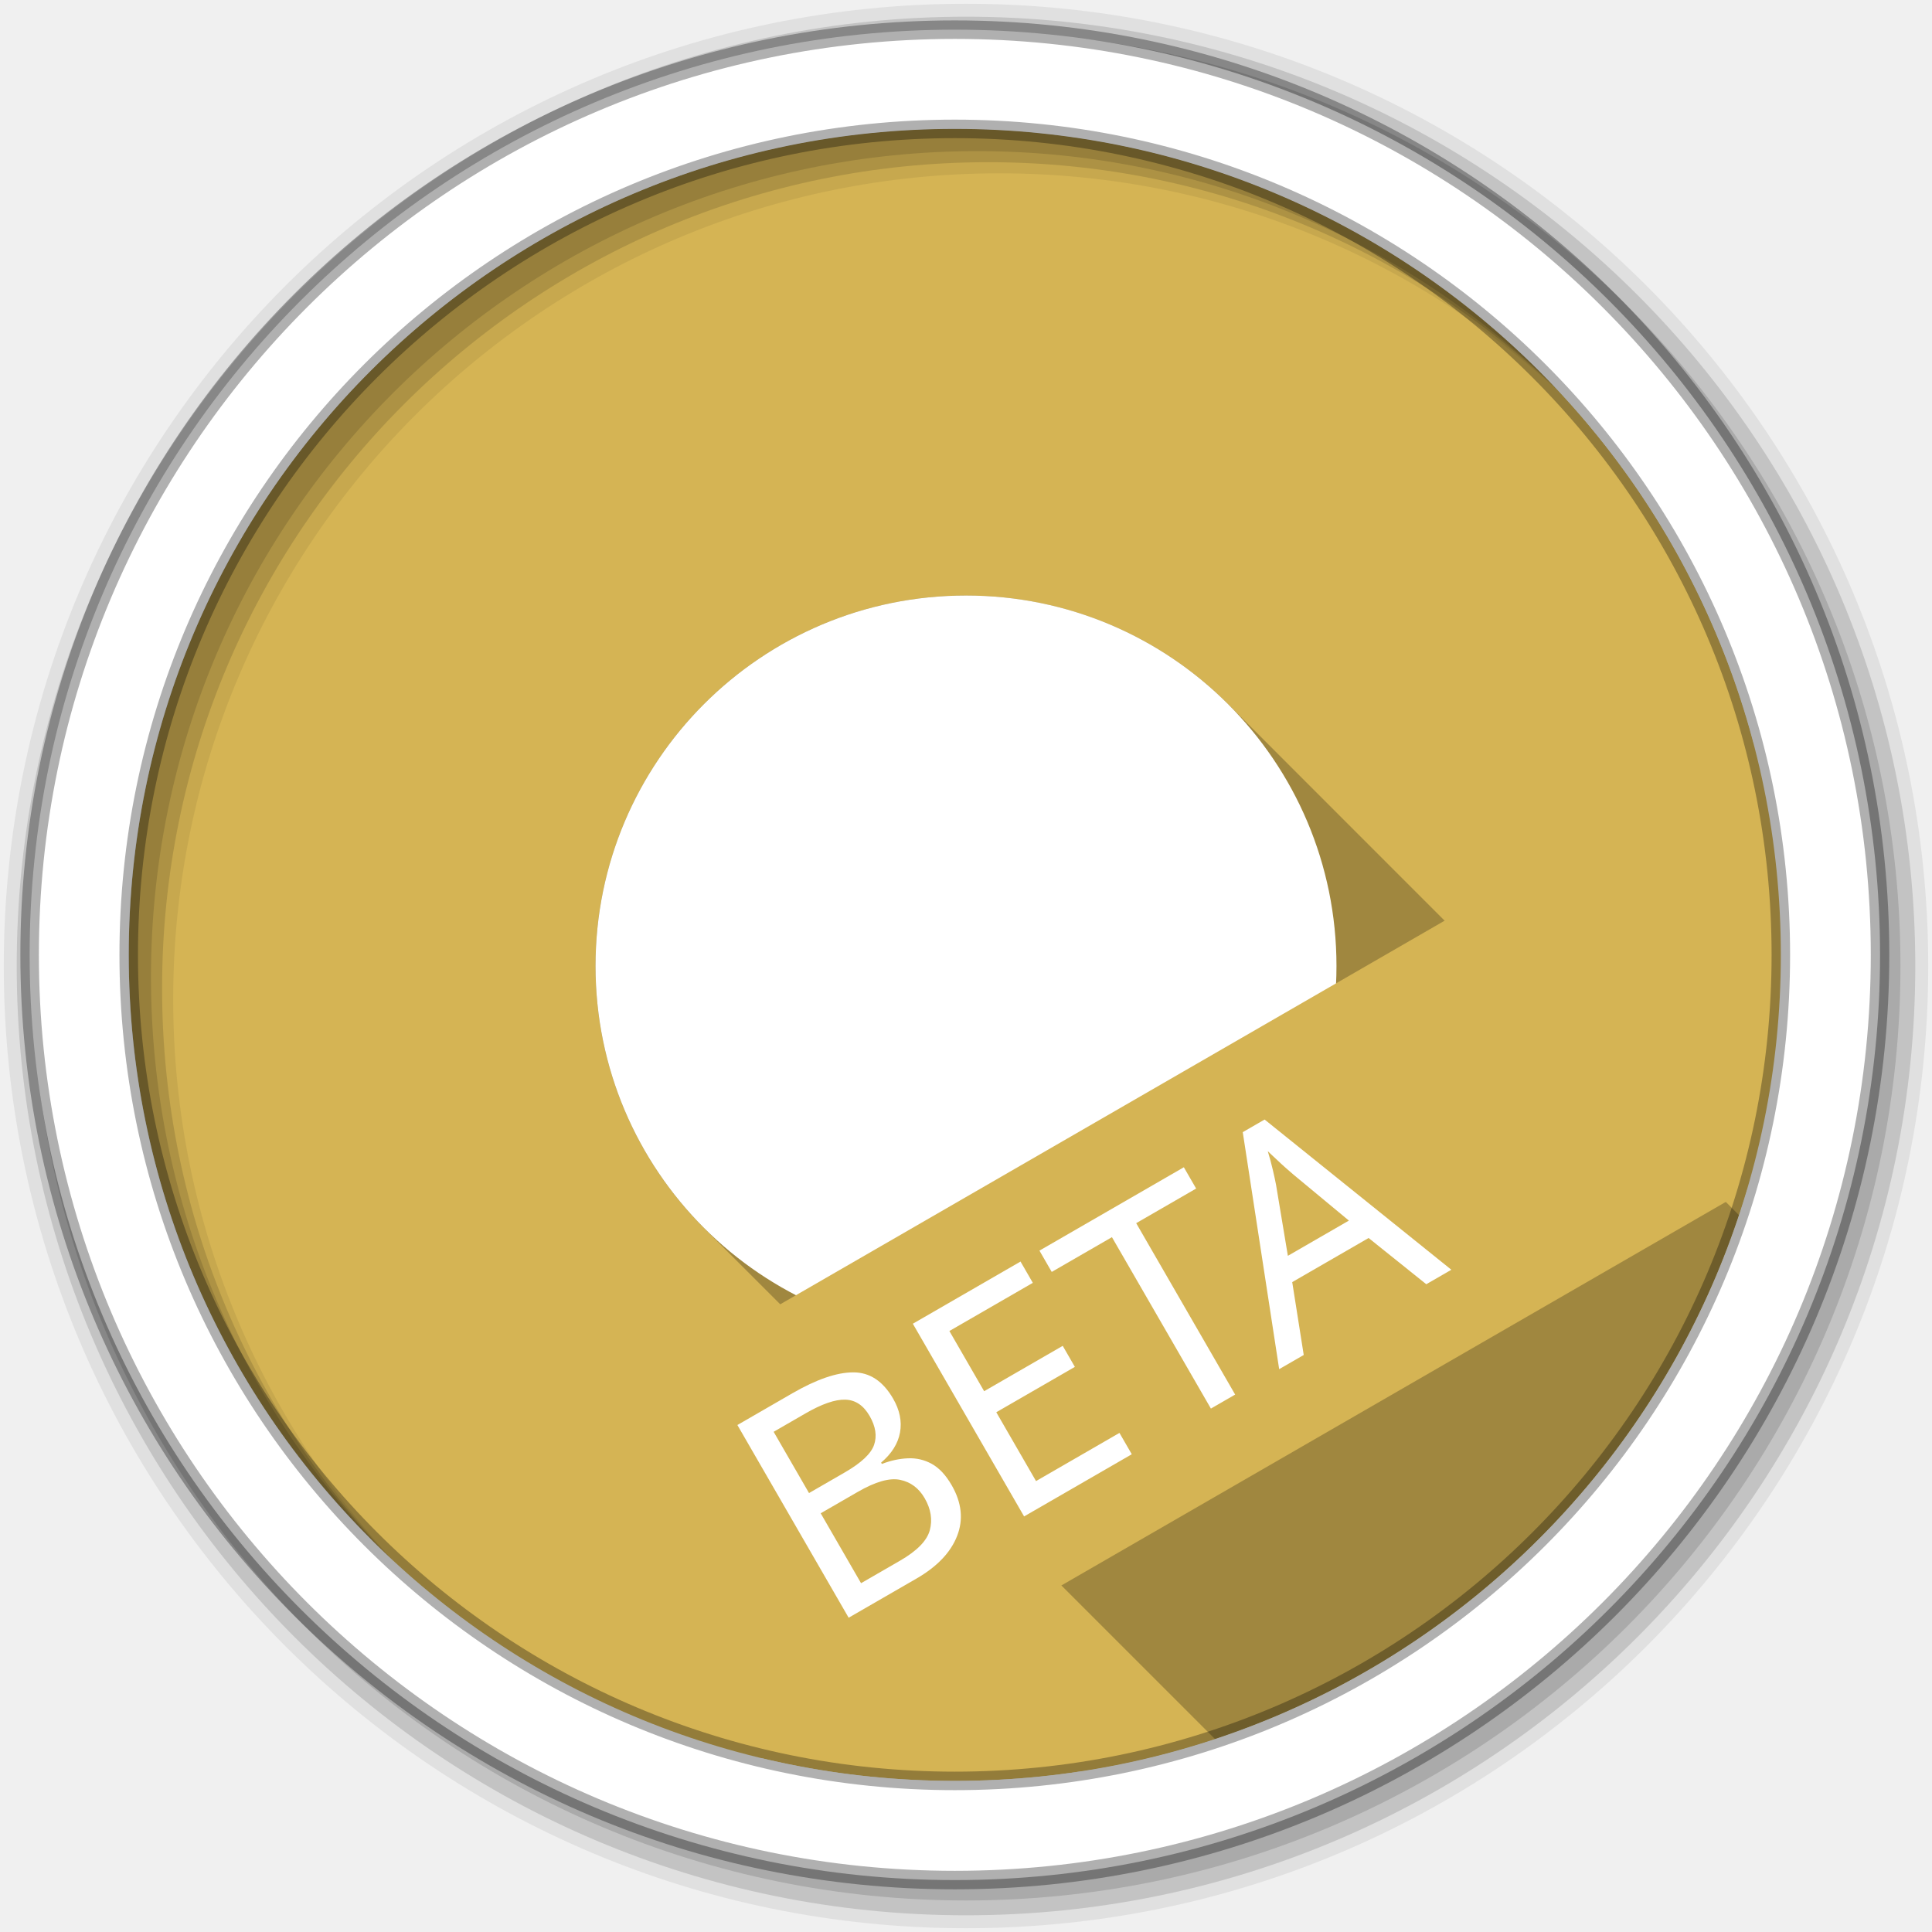
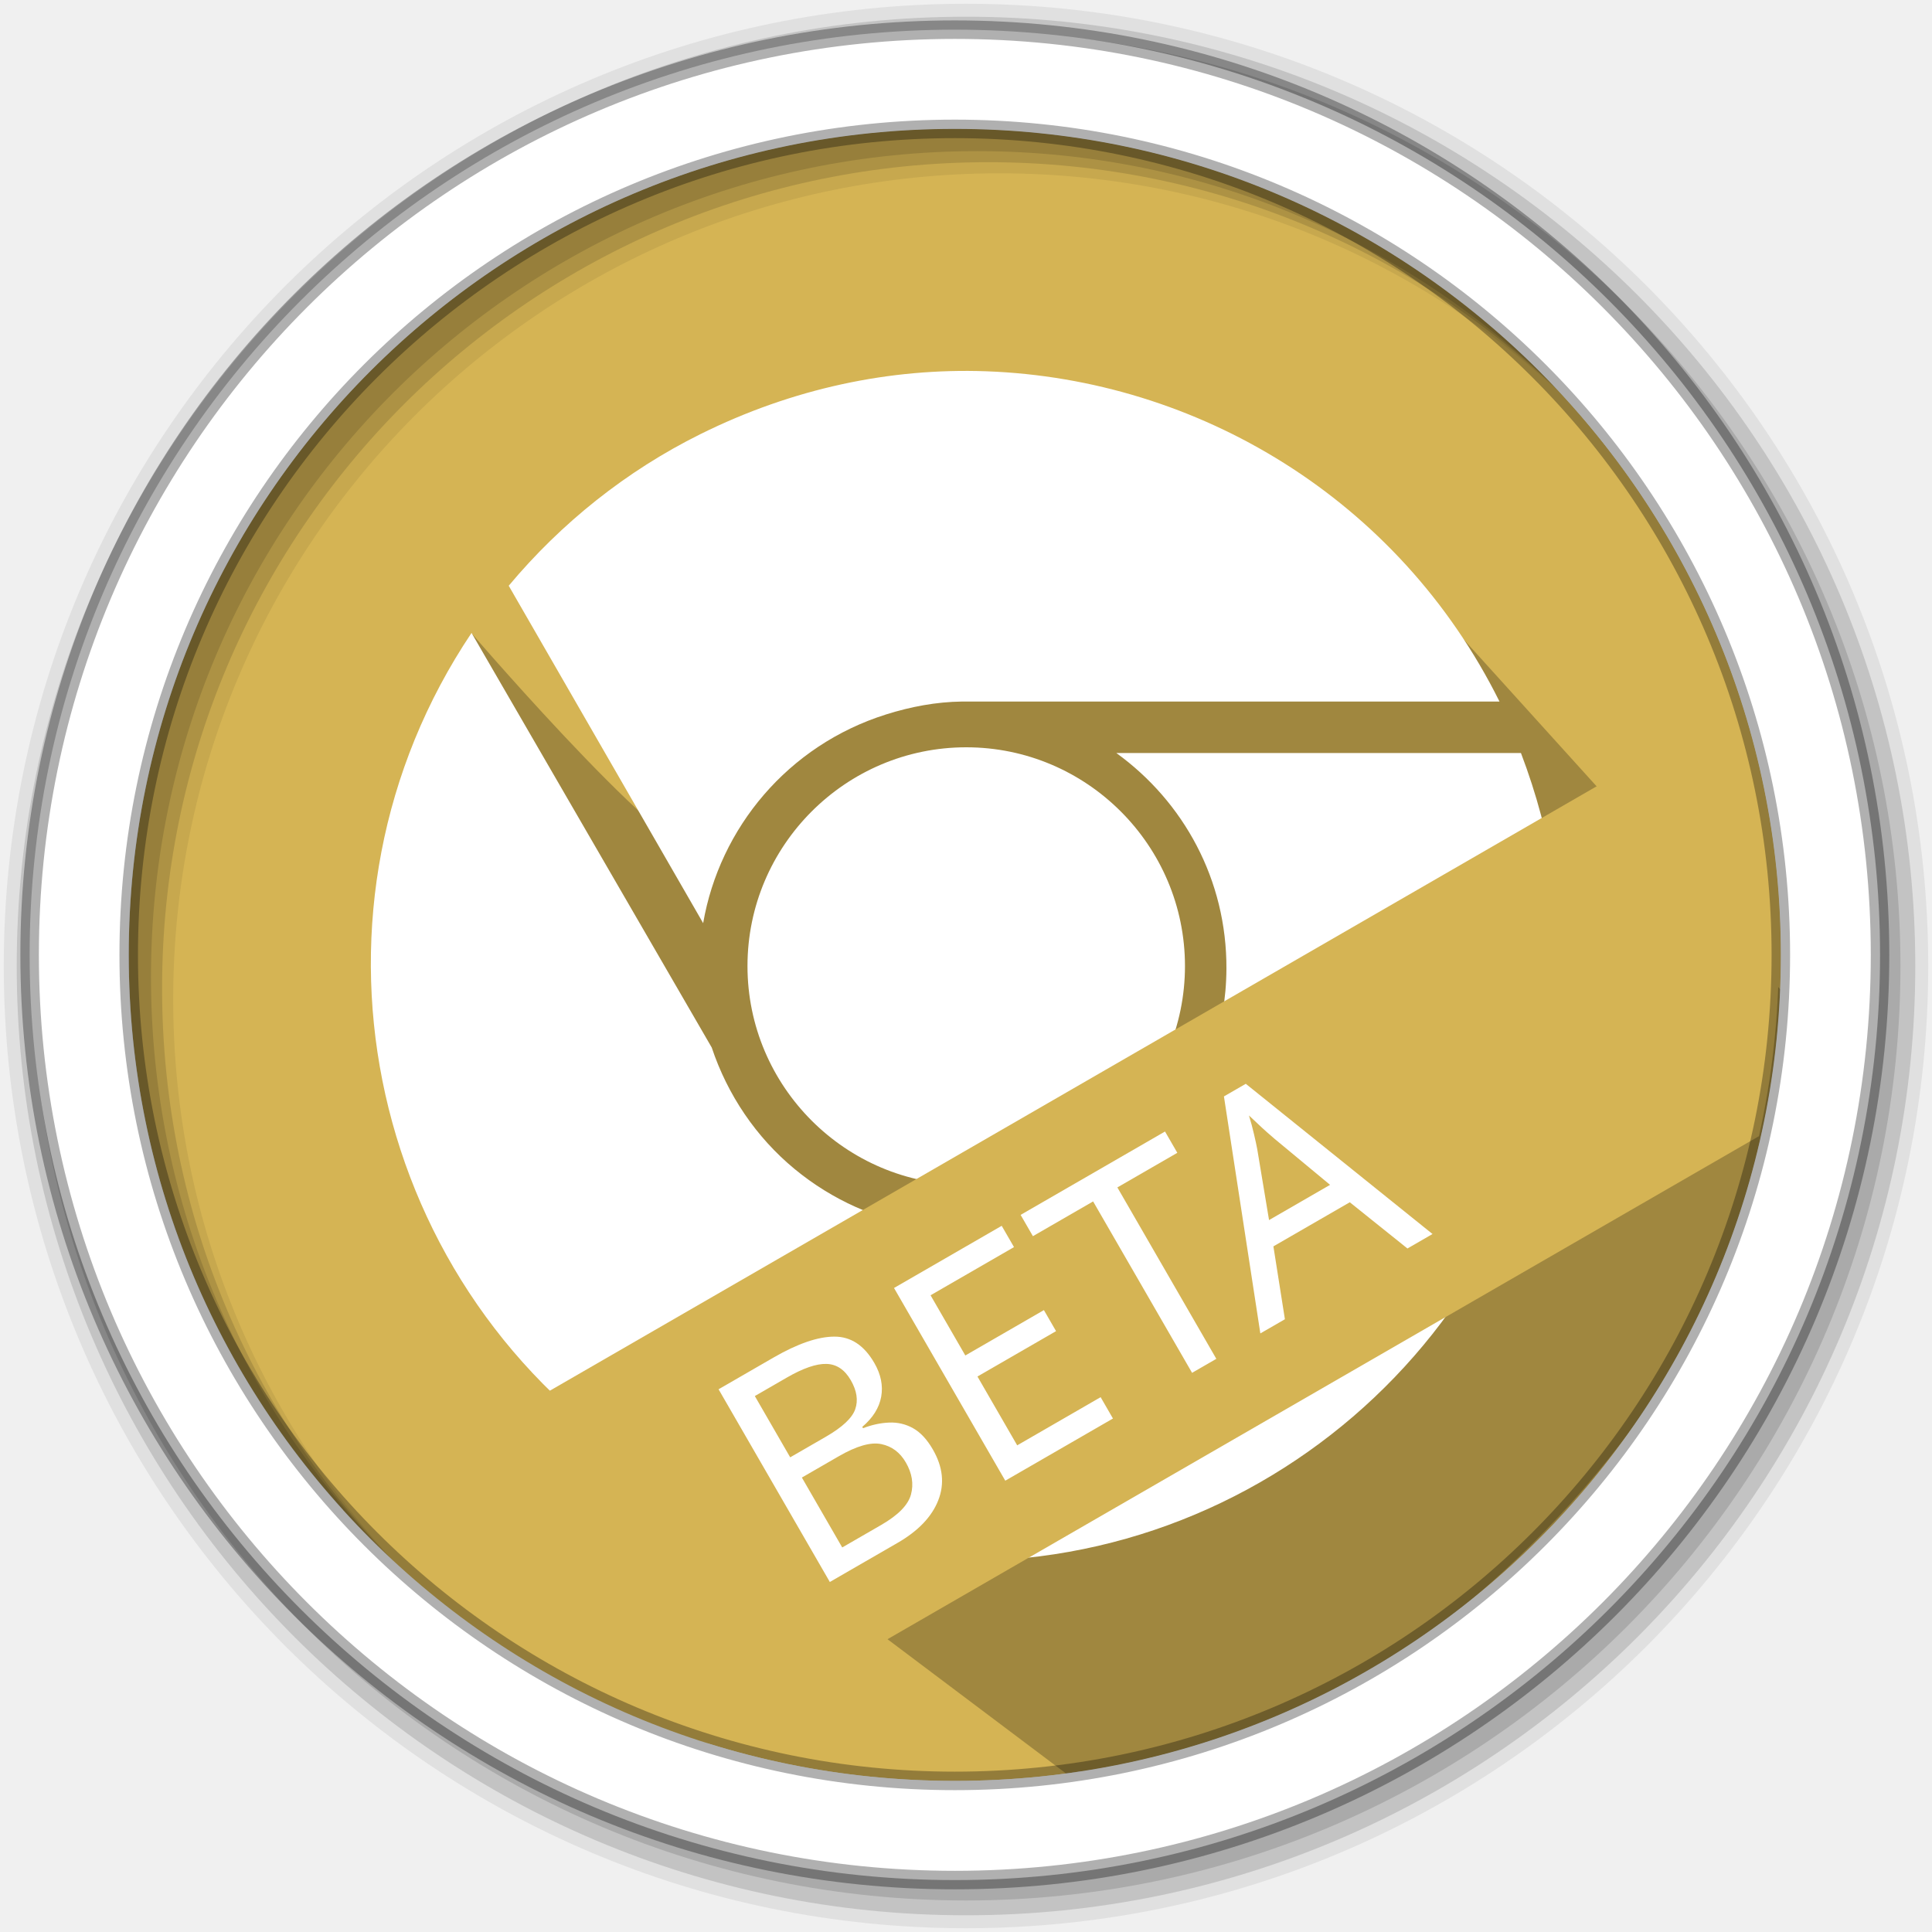
- <svg xmlns="http://www.w3.org/2000/svg" width="1814.17" height="1814.17" viewBox="0 0 512 512" version="1.1">
+ <svg xmlns="http://www.w3.org/2000/svg" width="1814.17" height="1814.17" viewBox="0 0 512 512" version="1.1" id="svg2">
+   <defs id="defs20" />
  <g id="layer1" transform="translate(0,215)">
    <path id="path8693" d="m 471.95,38.05 c 0,120.9 -98.01,218.91 -218.91,218.91 -120.9,0 -218.91,-98.01 -218.91,-218.91 0,-120.9 98.01,-218.91 218.91,-218.91 120.9,0 218.91,98.01 218.91,218.91" fill="#d5b454" fill-rule="evenodd" />
    <path id="path8695" d="m 253.03,-180.84 c -80.3,0 -150.5,43.23 -188.59,107.69 l 61.13,104.66 63.47,-104.22 252.84,0 C 403.84,-137.41 333.51,-180.83 253.04,-180.83" fill="#d5b454" />
    <path id="path8697" d="m 316.16,-72.81 0,55.719 26.563,159.72 -56.25,111.81 C 391.503,238.349 471.943,147.599 471.943,38.069 c 0,-40.46 -10.987,-78.36 -30.12,-110.87 l -125.66,0" fill="#d5b454" />
    <path d="M 390,41 C 390,115.002 330.006,175 256,175 181.998,175 122,115.006 122,41 c 0,-74.002 59.994,-134 134,-134 74.002,0 134,59.994 134,134" id="path17014" fill="#d5b454" />
-     <path id="path8701" d="m 256,-57.19 c -54.22,0 -98.19,43.964 -98.19,98.19 0,27.11 10.983,51.67 28.75,69.44 l 135.44,135.44 C 387.43,224.179 439.15,172.43 460.84,107.01 L 325.43,-28.43 c -17.767,-17.767 -42.33,-28.75 -69.44,-28.75" opacity="0.25" />
-     <path id="path8703" d="m 354.18,41 c 0,54.22 -43.957,98.18 -98.18,98.18 -54.22,0 -98.18,-43.957 -98.18,-98.18 0,-54.22 43.957,-98.18 98.18,-98.18 54.22,0 98.18,43.957 98.18,98.18" fill="#ffffff" />
-     <path id="path8705" d="m 192.08,256.65 279.06,-161.09 c 3.438,-15.409 5.25,-31.43 5.25,-47.875 0,-23.272 -3.648,-45.679 -10.375,-66.72 L 95.485,194.905 c 25.836,28.414 59.04,50.01 96.59,61.75" fill="#d5b454" />
+     <path id="path8701" d="m 256,-57.19 c -41.966,0 -53.827,30.846 -67.877,67.894 -4.103,10.818 -62.981,-57.688 -62.981,-57.688 0,0 1.465,180.307 19.232,198.077 L 283.649,255.851 C 379.13,251.461 478.571,135.631 473.88,49.483 L 356.878,-79.821 C 339.111,-97.588 283.1,-57.18 255.99,-57.18" style="opacity:0.25" />
+     <path style="fill:#ffffff;fill-opacity:1" d="m 261.364,-116.606 c -25.465,-0.919 -51.354,4.537 -75.778,16.671 -19.599,9.737 -36.802,23.469 -50.77,40.162 l 51.528,89.417 c 4.351,-25.192 22.424,-47.118 48.497,-55.317 6.536,-2.054 13.231,-3.317 20.081,-3.411 l 142.461,0 C 370.679,-82.795 317.386,-114.569 261.364,-116.607 Z M 124.965,-47.269 C 76.368,25.198 96.045,123.526 168.537,172.106 c 18.109,12.136 38.52,20.004 59.864,23.87 l 51.529,-89.417 C 257.133,114.991 230.695,111.392 210.594,94.813 200.386,86.395 192.805,75.157 188.618,62.608 L 124.965,-47.269 Z m 131.095,30.311 c -31.948,0 -57.969,26.033 -57.969,57.97 0,31.937 26.021,57.969 57.969,57.969 31.948,0 57.97,-26.032 57.97,-57.969 0,-31.937 -26.021,-57.97 -57.97,-57.97 z m 39.783,1.516 c 17.793,12.877 29.283,33.578 29.174,57.211 -0.086,15.757 -5.383,31.209 -15.156,43.572 L 243.556,198.25 c 87.025,6.575 163.161,-58.877 169.741,-145.871 1.753,-23.204 -1.993,-46.182 -10.23,-67.82 l -107.225,0 z" id="path55_1_" />
+     <g transform="translate(-4.988427,-9.470992)" id="g4151">
+       <path style="fill:#d5b454" d="m 192.08,256.65 279.06,-161.09 c 3.438,-15.409 5.25,-31.43 5.25,-47.875 0,-23.272 -3.648,-45.679 -10.375,-66.72 L 95.485,194.905 c 25.836,28.414 59.04,50.01 96.59,61.75" id="path8705" />
+       <text style="font-size:82.6px;line-height:125%;font-family:Sans;letter-spacing:0;word-spacing:0;fill:#ffffff" letter-spacing="0" word-spacing="0" x="79.899" y="297.53" transform="matrix(0.8660254,-0.5,0.5,0.8660254,0,0)" line-height="125%" font-size="82.6" id="text25257">
+         <tspan x="79.899" y="297.53" id="tspan25259">BETA</tspan>
+       </text>
+     </g>
    <g transform="translate(4.1632006e-5,-215)" id="g8707" fill-rule="evenodd">
      <path id="path8709" d="M 256,1 C 115.17,1 1,115.17 1,256 1,396.83 115.17,511 256,511 396.83,511 511,396.83 511,256 511,115.17 396.83,1 256,1 m 8.827,44.931 c 120.9,0 218.9,98 218.9,218.9 0,120.9 -98,218.9 -218.9,218.9 -120.9,0 -218.93,-98 -218.93,-218.9 0,-120.9 98.03,-218.9 218.93,-218.9" fill-opacity="0.067" />
      <g id="g8711" fill-opacity="0.129">
        <path id="path8713" d="M 256,4.43 C 117.06,4.43 4.43,117.06 4.43,256 4.43,394.94 117.06,507.57 256,507.57 394.94,507.57 507.57,394.94 507.57,256 507.57,117.06 394.94,4.43 256,4.43 m 5.885,38.556 c 120.9,0 218.9,98 218.9,218.9 0,120.9 -98,218.9 -218.9,218.9 -120.9,0 -218.93,-98 -218.93,-218.9 0,-120.9 98.03,-218.9 218.93,-218.9" />
        <path id="path8715" d="M 256,8.36 C 119.23,8.36 8.36,119.23 8.36,256 8.36,392.77 119.23,503.64 256,503.64 392.77,503.64 503.64,392.77 503.64,256 503.64,119.23 392.77,8.36 256,8.36 m 2.942,31.691 c 120.9,0 218.9,98 218.9,218.9 0,120.9 -98,218.9 -218.9,218.9 -120.9,0 -218.93,-98 -218.93,-218.9 0,-120.9 98.03,-218.9 218.93,-218.9" />
      </g>
      <path id="path8717" d="M 253.04,7.86 C 117.62,7.86 7.85,117.64 7.85,253.05 c 0,135.42 109.78,245.19 245.19,245.19 135.42,0 245.19,-109.78 245.19,-245.19 C 498.23,117.63 388.45,7.86 253.04,7.86 Z m 0,26.297 c 120.9,0 218.9,98 218.9,218.9 0,120.9 -98,218.9 -218.9,218.9 -120.9,0 -218.93,-98 -218.93,-218.9 0,-120.9 98.03,-218.9 218.93,-218.9 z" stroke-opacity="0.31" fill="#ffffff" stroke="#000000" stroke-width="4.904" />
    </g>
-     <text id="text25257" font-size="82.6" line-height="125%" transform="rotate(-30)" y="297.53" x="79.899" font-family="Sans" fill="#ffffff" word-spacing="0" letter-spacing="0">
-       <tspan id="tspan25259" y="297.53" x="79.899">BETA</tspan>
-     </text>
  </g>
</svg>
